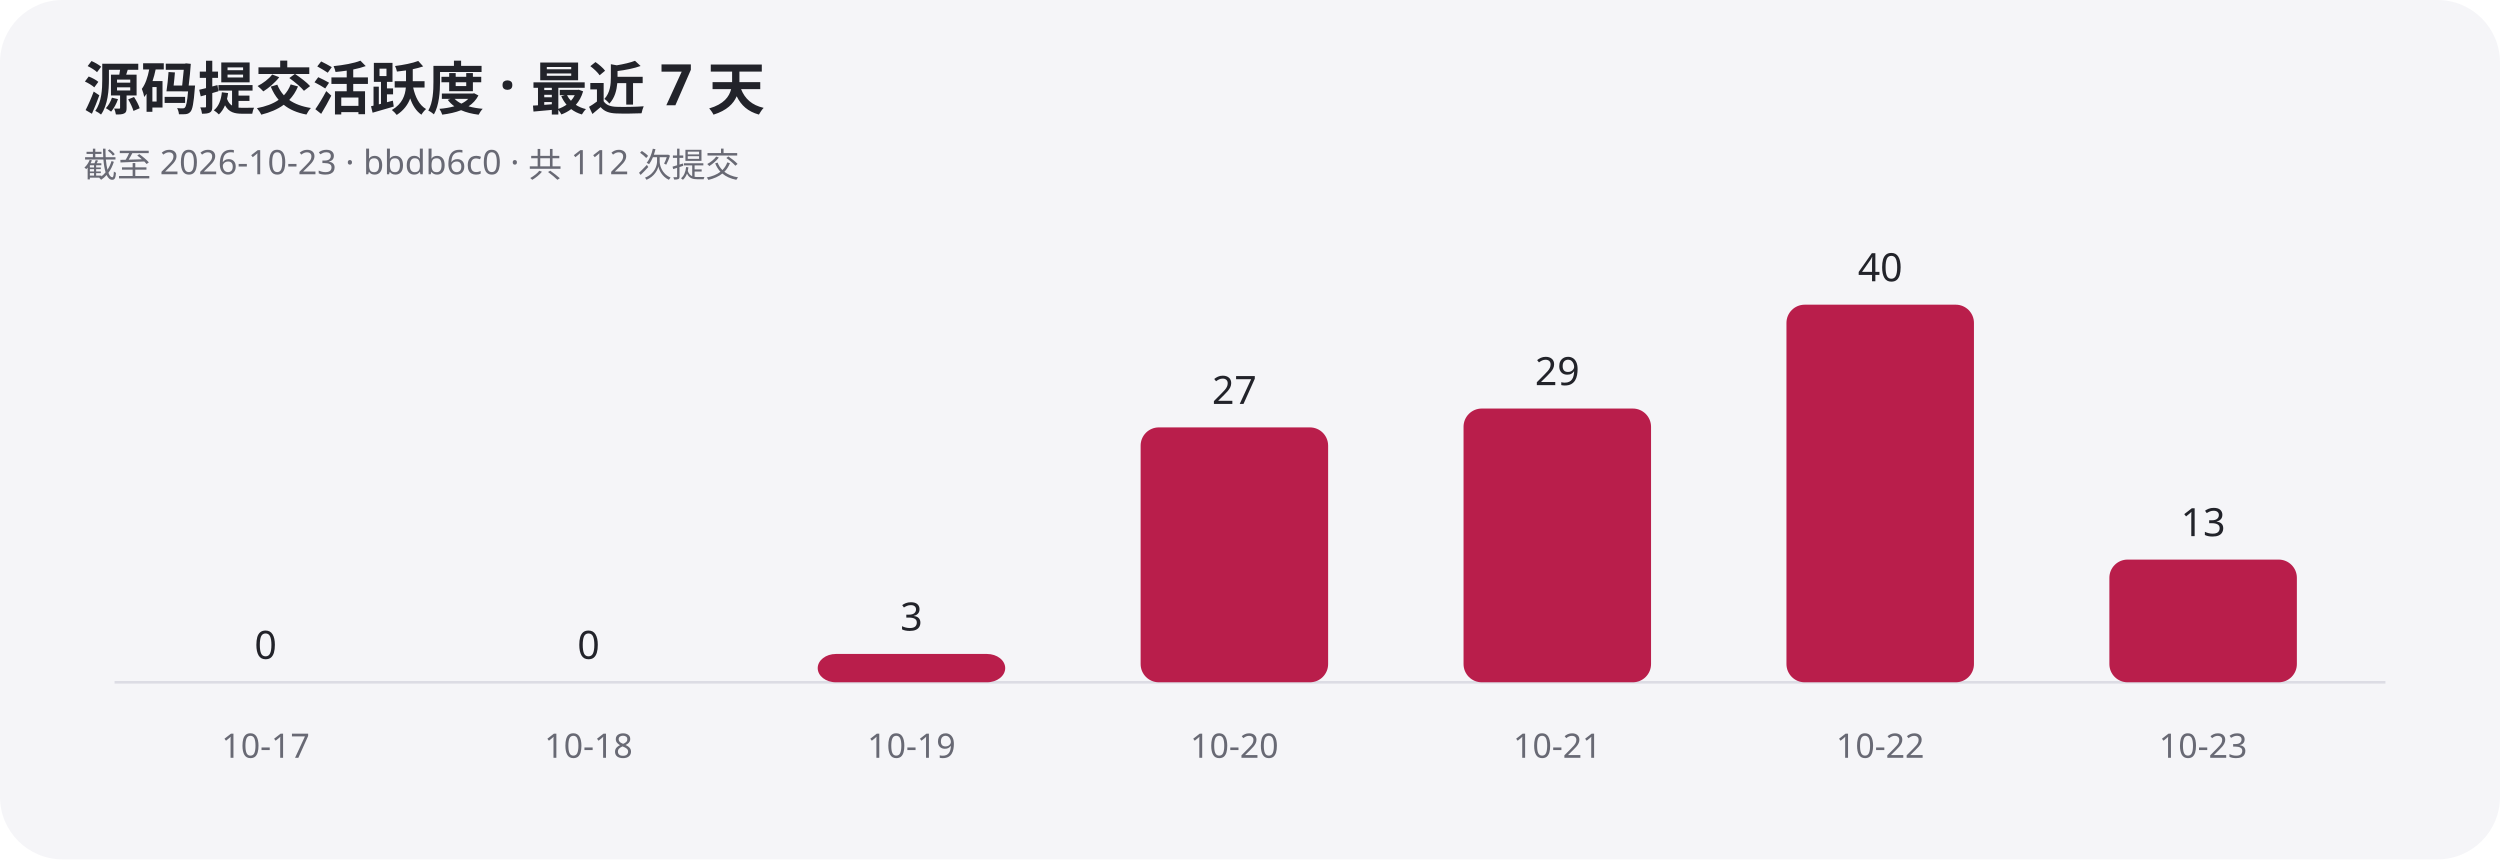
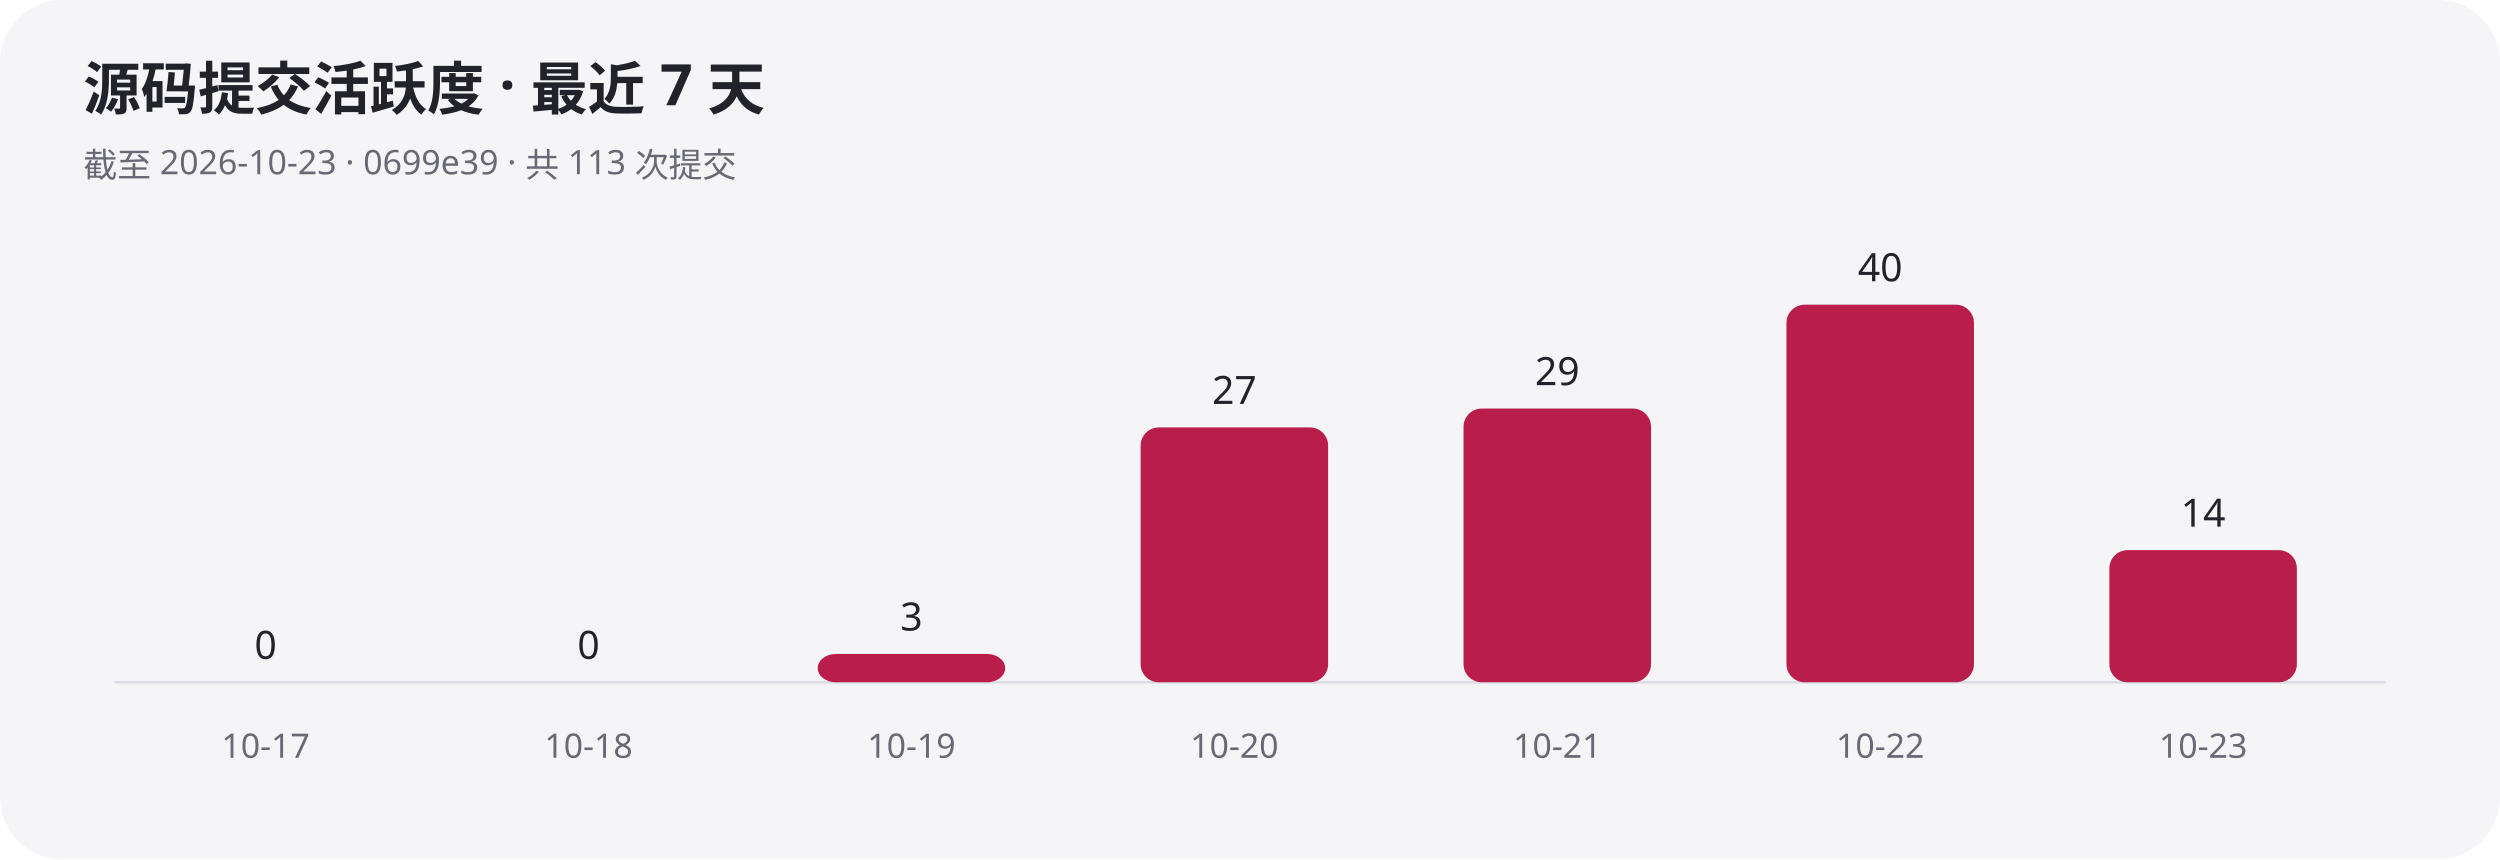
<svg xmlns="http://www.w3.org/2000/svg" width="960" height="330" viewBox="0 0 960 330" role="img" aria-labelledby="title desc">
  <rect width="960" height="330" rx="24" fill="#F5F5F8" />
  <g font-family="system-ui, sans-serif" fill="#22232A">
    <text x="32" y="42" font-size="22" font-weight="650">源码提交活跃度 · 最近 7 天</text>
-     <text x="32" y="68" font-size="13" fill="#686974">截至 2026-10-23 · bbdb6c0 · 共 112 次提交</text>
+     <text x="32" y="68" font-size="13" fill="#686974">截至 2026-10-23 · 0699e39 · 共 113 次提交</text>
    <line x1="44" y1="262" x2="916" y2="262" stroke="#DCDCE4" />
    <rect x="66" y="262.0" width="72" height="0.0" rx="7" fill="#B91E4B" />
    <text x="102" y="253.0" font-size="15" text-anchor="middle">0</text>
    <text x="102" y="291" font-size="13" text-anchor="middle" fill="#686974">10-17</text>
    <rect x="190" y="262.0" width="72" height="0.0" rx="7" fill="#B91E4B" />
    <text x="226" y="253.0" font-size="15" text-anchor="middle">0</text>
    <text x="226" y="291" font-size="13" text-anchor="middle" fill="#686974">10-18</text>
    <rect x="314" y="251.12" width="72" height="10.88" rx="7" fill="#B91E4B" />
    <text x="350" y="242.12" font-size="15" text-anchor="middle">3</text>
    <text x="350" y="291" font-size="13" text-anchor="middle" fill="#686974">10-19</text>
    <rect x="438" y="164.12" width="72" height="97.88" rx="7" fill="#B91E4B" />
    <text x="474" y="155.12" font-size="15" text-anchor="middle">27</text>
    <text x="474" y="291" font-size="13" text-anchor="middle" fill="#686974">10-20</text>
    <rect x="562" y="156.88" width="72" height="105.12" rx="7" fill="#B91E4B" />
    <text x="598" y="147.88" font-size="15" text-anchor="middle">29</text>
    <text x="598" y="291" font-size="13" text-anchor="middle" fill="#686974">10-21</text>
    <rect x="686" y="117.0" width="72" height="145.0" rx="7" fill="#B91E4B" />
    <text x="722" y="108.0" font-size="15" text-anchor="middle">40</text>
    <text x="722" y="291" font-size="13" text-anchor="middle" fill="#686974">10-22</text>
-     <rect x="810" y="214.88" width="72" height="47.12" rx="7" fill="#B91E4B" />
-     <text x="846" y="205.88" font-size="15" text-anchor="middle">13</text>
+     <rect x="810" y="211.25" width="72" height="50.75" rx="7" fill="#B91E4B" />
+     <text x="846" y="202.25" font-size="15" text-anchor="middle">14</text>
    <text x="846" y="291" font-size="13" text-anchor="middle" fill="#686974">10-23</text>
  </g>
</svg>
